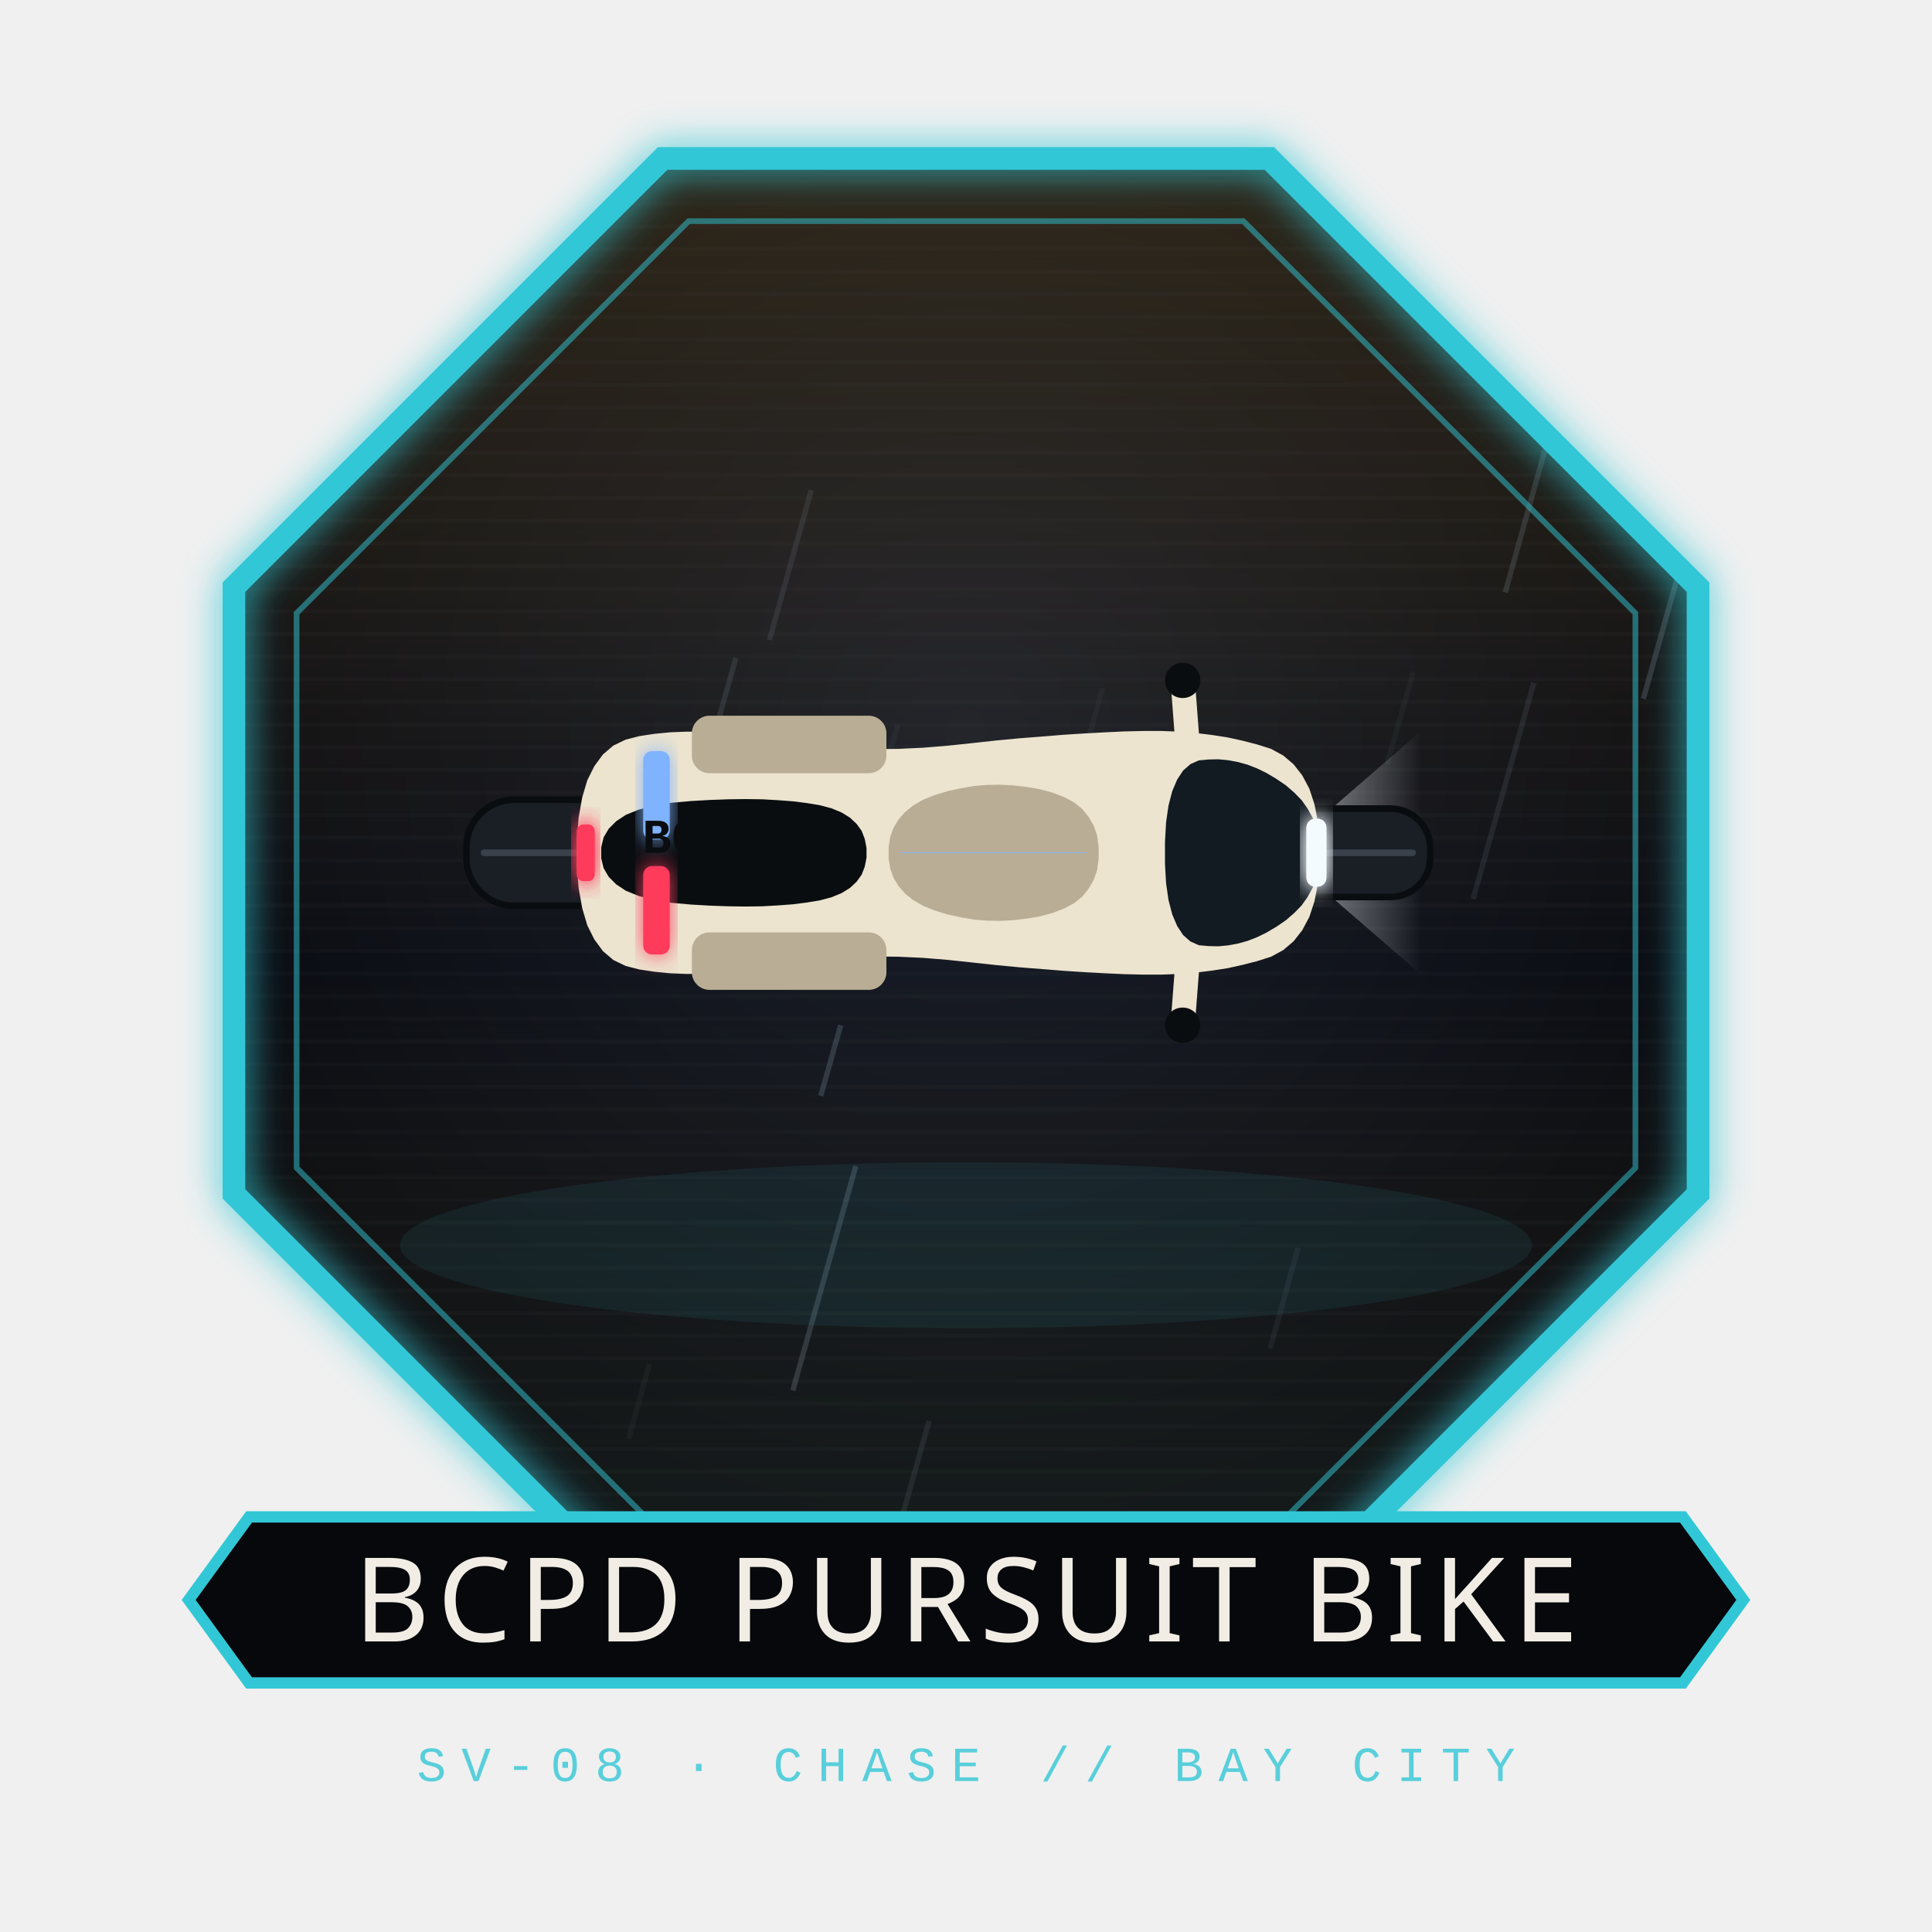
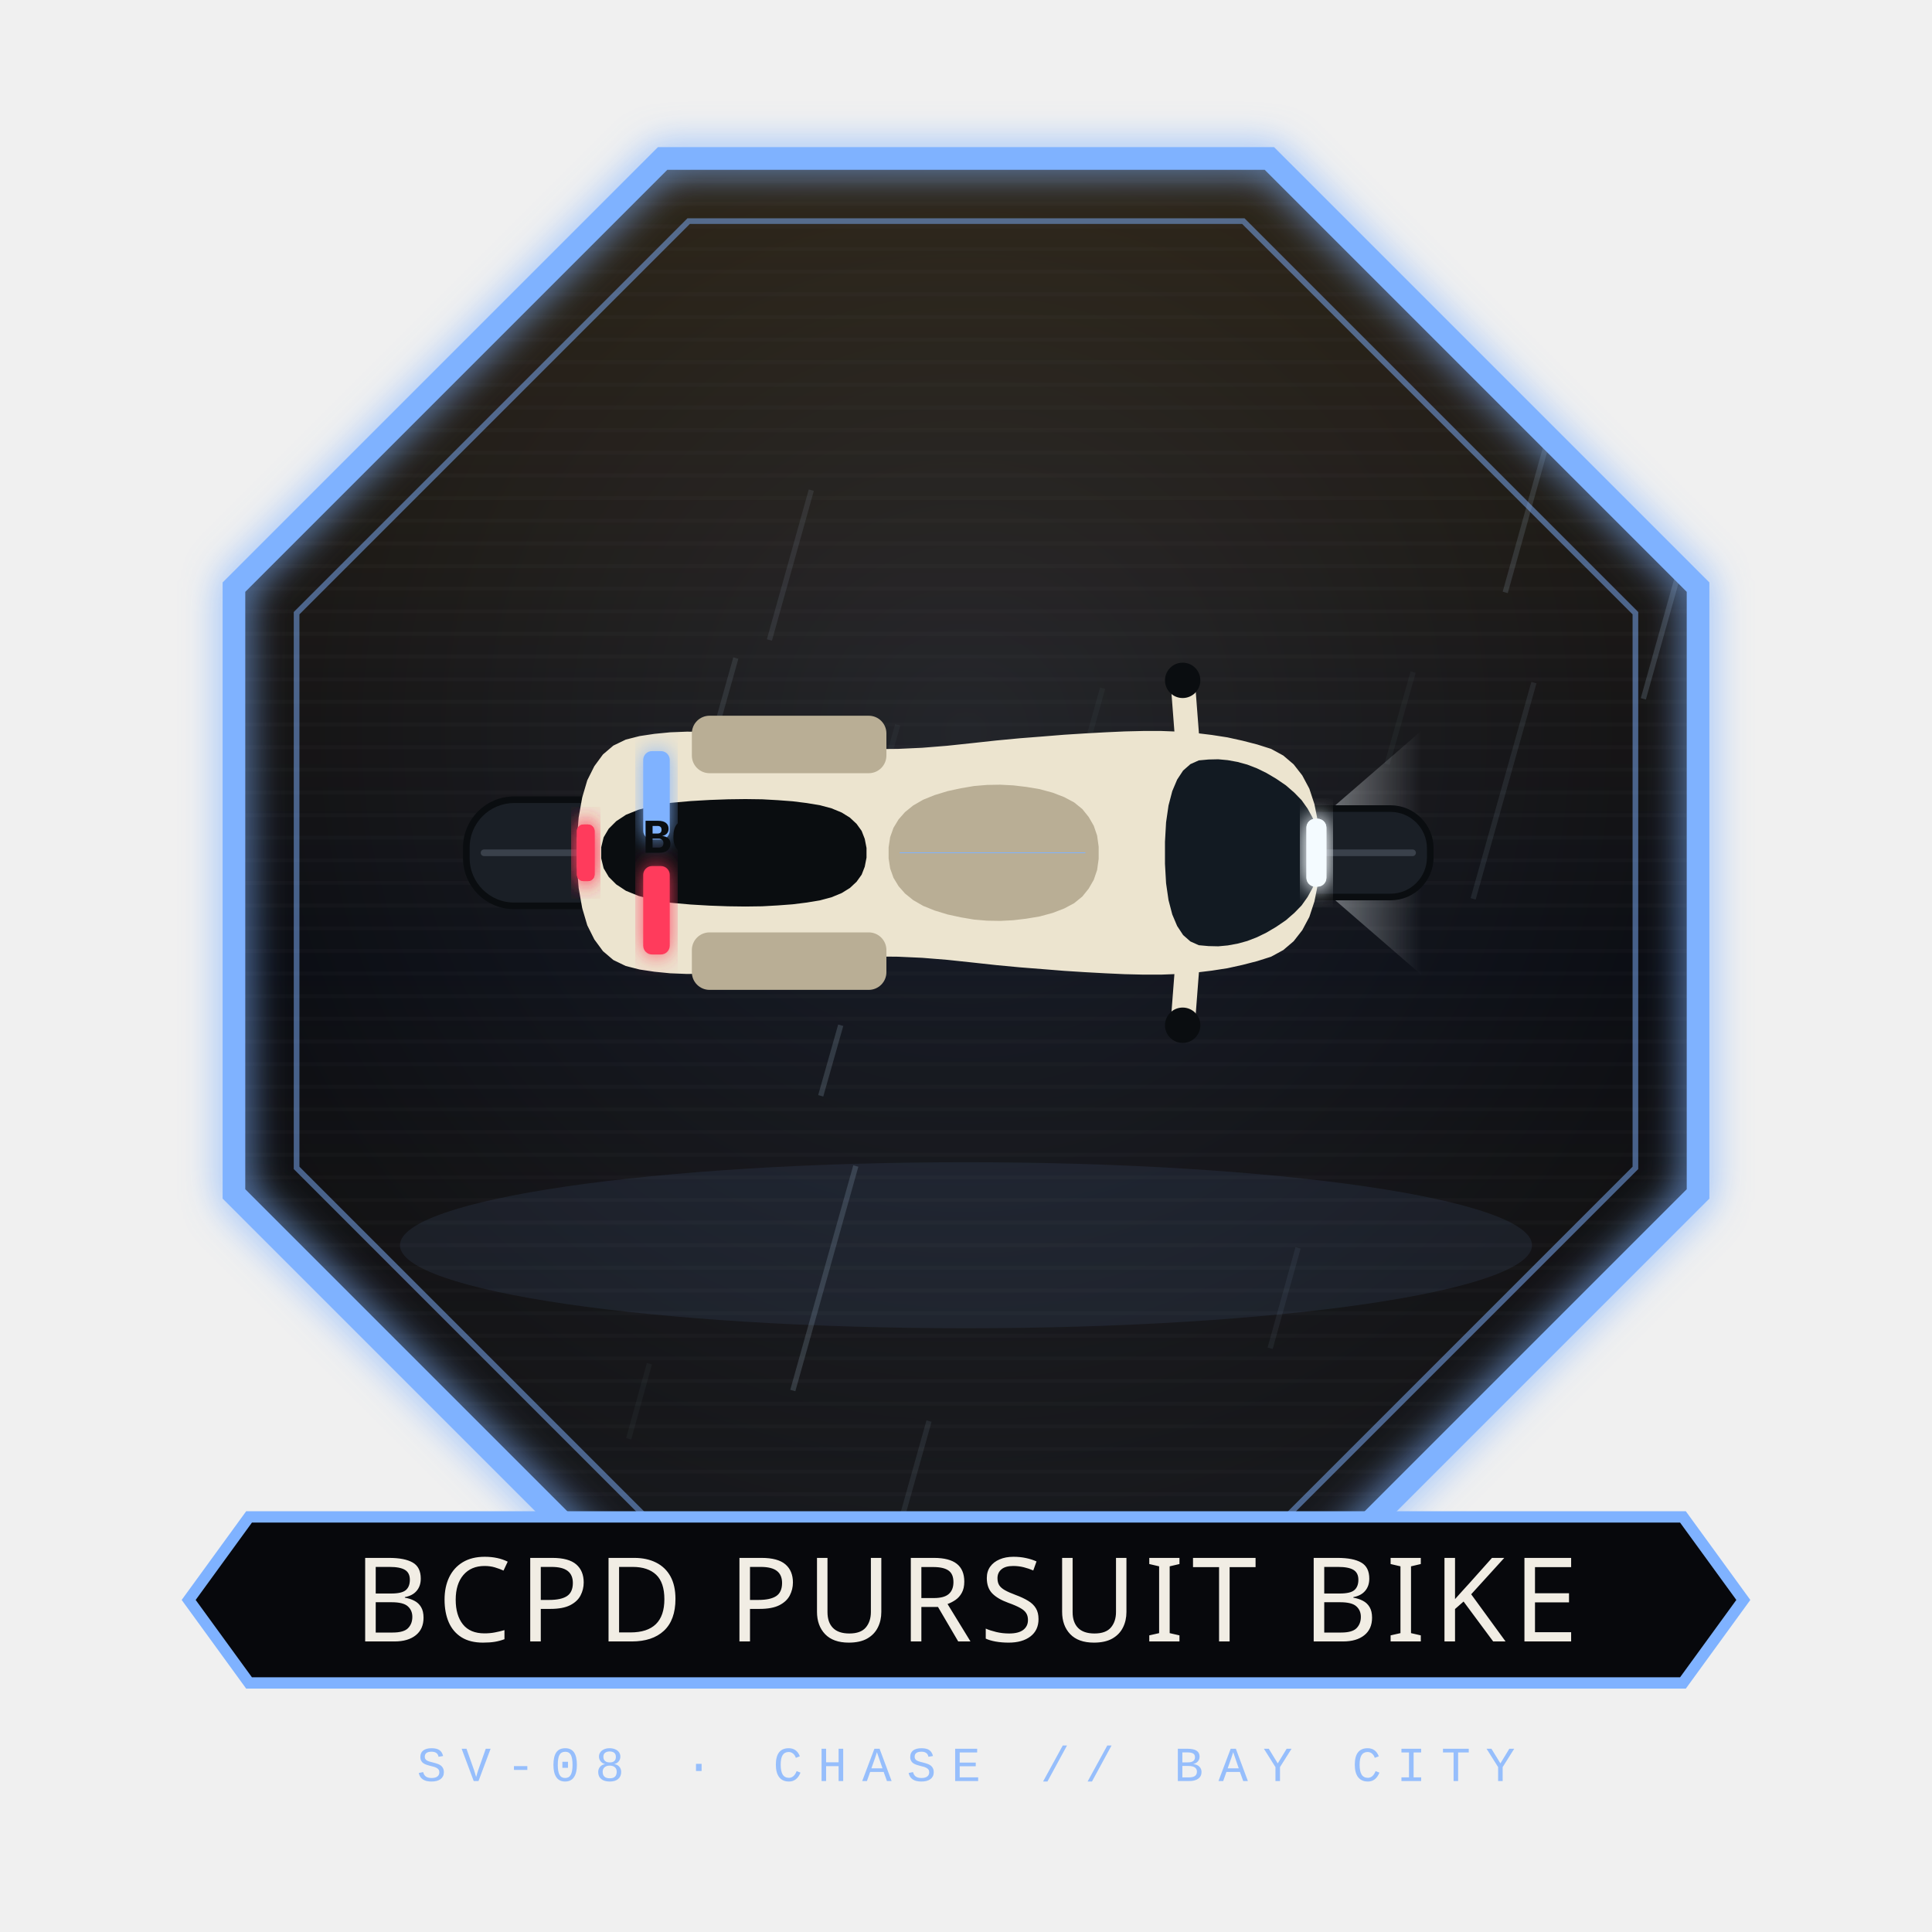
<svg xmlns="http://www.w3.org/2000/svg" viewBox="0 0 512 512" width="512" height="512">
  <defs>
    <filter id="blur">
      <feGaussianBlur stdDeviation="5" />
    </filter>
    <linearGradient id="beam" x1="0" y1="1" x2="0" y2="0">
      <stop offset="0" stop-color="#f4fbff" stop-opacity=".55" />
      <stop offset="1" stop-color="#f4fbff" stop-opacity="0" />
    </linearGradient>
    <radialGradient id="bg" cx="50%" cy="38%" r="70%">
      <stop offset="0" stop-color="#1a1f2b" />
      <stop offset=".55" stop-color="#0b0d13" />
      <stop offset="1" stop-color="#030305" />
    </radialGradient>
    <linearGradient id="haze" x1="0" y1="0" x2="0" y2="1">
      <stop offset="0" stop-color="#ffb020" stop-opacity=".16" />
      <stop offset=".5" stop-color="#ffb020" stop-opacity="0" />
-       <stop offset="1" stop-color="#32c7d6" stop-opacity=".14" />
+       <stop offset="1" stop-color="#7fb2ff" stop-opacity=".14" />
    </linearGradient>
    <filter id="glow" x="-30%" y="-30%" width="160%" height="160%">
      <feGaussianBlur stdDeviation="5" result="b" />
      <feMerge>
        <feMergeNode in="b" />
        <feMergeNode in="SourceGraphic" />
      </feMerge>
    </filter>
    <filter id="soft" x="-30%" y="-30%" width="160%" height="160%">
      <feGaussianBlur stdDeviation="2.2" result="b" />
      <feMerge>
        <feMergeNode in="b" />
        <feMergeNode in="b" />
        <feMergeNode in="SourceGraphic" />
      </feMerge>
    </filter>
    <clipPath id="clip">
      <polygon points="450.0,316.4 336.4,430.0 175.6,430.0 62.0,316.4 62.0,155.6 175.6,42.0 336.4,42.0 450.0,155.6" />
    </clipPath>
-     <style>.g{fill:#0d1018;stroke:#32c7d6;stroke-width:4.5;stroke-linejoin:round;stroke-linecap:round}.s{fill:none;stroke:#32c7d6;stroke-width:4.5;stroke-linejoin:round;stroke-linecap:round}.f{fill:#32c7d6;stroke:none}.d{fill:none;stroke:#32c7d6;stroke-width:2;opacity:.55;stroke-linecap:round}</style>
+     <style>.g{fill:#0d1018;stroke:#7fb2ff;stroke-width:4.5;stroke-linejoin:round;stroke-linecap:round}.s{fill:none;stroke:#7fb2ff;stroke-width:4.5;stroke-linejoin:round;stroke-linecap:round}.f{fill:#7fb2ff;stroke:none}.d{fill:none;stroke:#7fb2ff;stroke-width:2;opacity:.55;stroke-linecap:round}</style>
  </defs>
  <g clip-path="url(#clip)">
    <rect width="512" height="512" fill="url(#bg)" />
    <rect width="512" height="512" fill="url(#haze)" />
    <g opacity=".5">
      <line x1="0" y1="6" x2="512" y2="6" stroke="#ffffff" stroke-width="1" opacity=".035" />
      <line x1="0" y1="12" x2="512" y2="12" stroke="#ffffff" stroke-width="1" opacity=".035" />
      <line x1="0" y1="18" x2="512" y2="18" stroke="#ffffff" stroke-width="1" opacity=".035" />
      <line x1="0" y1="24" x2="512" y2="24" stroke="#ffffff" stroke-width="1" opacity=".035" />
      <line x1="0" y1="30" x2="512" y2="30" stroke="#ffffff" stroke-width="1" opacity=".035" />
      <line x1="0" y1="36" x2="512" y2="36" stroke="#ffffff" stroke-width="1" opacity=".035" />
      <line x1="0" y1="42" x2="512" y2="42" stroke="#ffffff" stroke-width="1" opacity=".035" />
      <line x1="0" y1="48" x2="512" y2="48" stroke="#ffffff" stroke-width="1" opacity=".035" />
      <line x1="0" y1="54" x2="512" y2="54" stroke="#ffffff" stroke-width="1" opacity=".035" />
      <line x1="0" y1="60" x2="512" y2="60" stroke="#ffffff" stroke-width="1" opacity=".035" />
      <line x1="0" y1="66" x2="512" y2="66" stroke="#ffffff" stroke-width="1" opacity=".035" />
      <line x1="0" y1="72" x2="512" y2="72" stroke="#ffffff" stroke-width="1" opacity=".035" />
      <line x1="0" y1="78" x2="512" y2="78" stroke="#ffffff" stroke-width="1" opacity=".035" />
      <line x1="0" y1="84" x2="512" y2="84" stroke="#ffffff" stroke-width="1" opacity=".035" />
      <line x1="0" y1="90" x2="512" y2="90" stroke="#ffffff" stroke-width="1" opacity=".035" />
      <line x1="0" y1="96" x2="512" y2="96" stroke="#ffffff" stroke-width="1" opacity=".035" />
      <line x1="0" y1="102" x2="512" y2="102" stroke="#ffffff" stroke-width="1" opacity=".035" />
      <line x1="0" y1="108" x2="512" y2="108" stroke="#ffffff" stroke-width="1" opacity=".035" />
      <line x1="0" y1="114" x2="512" y2="114" stroke="#ffffff" stroke-width="1" opacity=".035" />
      <line x1="0" y1="120" x2="512" y2="120" stroke="#ffffff" stroke-width="1" opacity=".035" />
      <line x1="0" y1="126" x2="512" y2="126" stroke="#ffffff" stroke-width="1" opacity=".035" />
      <line x1="0" y1="132" x2="512" y2="132" stroke="#ffffff" stroke-width="1" opacity=".035" />
      <line x1="0" y1="138" x2="512" y2="138" stroke="#ffffff" stroke-width="1" opacity=".035" />
      <line x1="0" y1="144" x2="512" y2="144" stroke="#ffffff" stroke-width="1" opacity=".035" />
      <line x1="0" y1="150" x2="512" y2="150" stroke="#ffffff" stroke-width="1" opacity=".035" />
      <line x1="0" y1="156" x2="512" y2="156" stroke="#ffffff" stroke-width="1" opacity=".035" />
      <line x1="0" y1="162" x2="512" y2="162" stroke="#ffffff" stroke-width="1" opacity=".035" />
      <line x1="0" y1="168" x2="512" y2="168" stroke="#ffffff" stroke-width="1" opacity=".035" />
      <line x1="0" y1="174" x2="512" y2="174" stroke="#ffffff" stroke-width="1" opacity=".035" />
      <line x1="0" y1="180" x2="512" y2="180" stroke="#ffffff" stroke-width="1" opacity=".035" />
      <line x1="0" y1="186" x2="512" y2="186" stroke="#ffffff" stroke-width="1" opacity=".035" />
      <line x1="0" y1="192" x2="512" y2="192" stroke="#ffffff" stroke-width="1" opacity=".035" />
      <line x1="0" y1="198" x2="512" y2="198" stroke="#ffffff" stroke-width="1" opacity=".035" />
      <line x1="0" y1="204" x2="512" y2="204" stroke="#ffffff" stroke-width="1" opacity=".035" />
      <line x1="0" y1="210" x2="512" y2="210" stroke="#ffffff" stroke-width="1" opacity=".035" />
      <line x1="0" y1="216" x2="512" y2="216" stroke="#ffffff" stroke-width="1" opacity=".035" />
      <line x1="0" y1="222" x2="512" y2="222" stroke="#ffffff" stroke-width="1" opacity=".035" />
      <line x1="0" y1="228" x2="512" y2="228" stroke="#ffffff" stroke-width="1" opacity=".035" />
      <line x1="0" y1="234" x2="512" y2="234" stroke="#ffffff" stroke-width="1" opacity=".035" />
      <line x1="0" y1="240" x2="512" y2="240" stroke="#ffffff" stroke-width="1" opacity=".035" />
      <line x1="0" y1="246" x2="512" y2="246" stroke="#ffffff" stroke-width="1" opacity=".035" />
      <line x1="0" y1="252" x2="512" y2="252" stroke="#ffffff" stroke-width="1" opacity=".035" />
      <line x1="0" y1="258" x2="512" y2="258" stroke="#ffffff" stroke-width="1" opacity=".035" />
      <line x1="0" y1="264" x2="512" y2="264" stroke="#ffffff" stroke-width="1" opacity=".035" />
      <line x1="0" y1="270" x2="512" y2="270" stroke="#ffffff" stroke-width="1" opacity=".035" />
      <line x1="0" y1="276" x2="512" y2="276" stroke="#ffffff" stroke-width="1" opacity=".035" />
      <line x1="0" y1="282" x2="512" y2="282" stroke="#ffffff" stroke-width="1" opacity=".035" />
      <line x1="0" y1="288" x2="512" y2="288" stroke="#ffffff" stroke-width="1" opacity=".035" />
      <line x1="0" y1="294" x2="512" y2="294" stroke="#ffffff" stroke-width="1" opacity=".035" />
      <line x1="0" y1="300" x2="512" y2="300" stroke="#ffffff" stroke-width="1" opacity=".035" />
      <line x1="0" y1="306" x2="512" y2="306" stroke="#ffffff" stroke-width="1" opacity=".035" />
      <line x1="0" y1="312" x2="512" y2="312" stroke="#ffffff" stroke-width="1" opacity=".035" />
      <line x1="0" y1="318" x2="512" y2="318" stroke="#ffffff" stroke-width="1" opacity=".035" />
      <line x1="0" y1="324" x2="512" y2="324" stroke="#ffffff" stroke-width="1" opacity=".035" />
      <line x1="0" y1="330" x2="512" y2="330" stroke="#ffffff" stroke-width="1" opacity=".035" />
      <line x1="0" y1="336" x2="512" y2="336" stroke="#ffffff" stroke-width="1" opacity=".035" />
      <line x1="0" y1="342" x2="512" y2="342" stroke="#ffffff" stroke-width="1" opacity=".035" />
      <line x1="0" y1="348" x2="512" y2="348" stroke="#ffffff" stroke-width="1" opacity=".035" />
      <line x1="0" y1="354" x2="512" y2="354" stroke="#ffffff" stroke-width="1" opacity=".035" />
      <line x1="0" y1="360" x2="512" y2="360" stroke="#ffffff" stroke-width="1" opacity=".035" />
      <line x1="0" y1="366" x2="512" y2="366" stroke="#ffffff" stroke-width="1" opacity=".035" />
      <line x1="0" y1="372" x2="512" y2="372" stroke="#ffffff" stroke-width="1" opacity=".035" />
      <line x1="0" y1="378" x2="512" y2="378" stroke="#ffffff" stroke-width="1" opacity=".035" />
      <line x1="0" y1="384" x2="512" y2="384" stroke="#ffffff" stroke-width="1" opacity=".035" />
      <line x1="0" y1="390" x2="512" y2="390" stroke="#ffffff" stroke-width="1" opacity=".035" />
      <line x1="0" y1="396" x2="512" y2="396" stroke="#ffffff" stroke-width="1" opacity=".035" />
      <line x1="0" y1="402" x2="512" y2="402" stroke="#ffffff" stroke-width="1" opacity=".035" />
      <line x1="0" y1="408" x2="512" y2="408" stroke="#ffffff" stroke-width="1" opacity=".035" />
      <line x1="0" y1="414" x2="512" y2="414" stroke="#ffffff" stroke-width="1" opacity=".035" />
      <line x1="0" y1="420" x2="512" y2="420" stroke="#ffffff" stroke-width="1" opacity=".035" />
      <line x1="0" y1="426" x2="512" y2="426" stroke="#ffffff" stroke-width="1" opacity=".035" />
      <line x1="0" y1="432" x2="512" y2="432" stroke="#ffffff" stroke-width="1" opacity=".035" />
      <line x1="0" y1="438" x2="512" y2="438" stroke="#ffffff" stroke-width="1" opacity=".035" />
      <line x1="0" y1="444" x2="512" y2="444" stroke="#ffffff" stroke-width="1" opacity=".035" />
      <line x1="0" y1="450" x2="512" y2="450" stroke="#ffffff" stroke-width="1" opacity=".035" />
      <line x1="0" y1="456" x2="512" y2="456" stroke="#ffffff" stroke-width="1" opacity=".035" />
      <line x1="0" y1="462" x2="512" y2="462" stroke="#ffffff" stroke-width="1" opacity=".035" />
      <line x1="0" y1="468" x2="512" y2="468" stroke="#ffffff" stroke-width="1" opacity=".035" />
      <line x1="0" y1="474" x2="512" y2="474" stroke="#ffffff" stroke-width="1" opacity=".035" />
      <line x1="0" y1="480" x2="512" y2="480" stroke="#ffffff" stroke-width="1" opacity=".035" />
      <line x1="0" y1="486" x2="512" y2="486" stroke="#ffffff" stroke-width="1" opacity=".035" />
      <line x1="0" y1="492" x2="512" y2="492" stroke="#ffffff" stroke-width="1" opacity=".035" />
      <line x1="0" y1="498" x2="512" y2="498" stroke="#ffffff" stroke-width="1" opacity=".035" />
      <line x1="0" y1="504" x2="512" y2="504" stroke="#ffffff" stroke-width="1" opacity=".035" />
      <line x1="0" y1="510" x2="512" y2="510" stroke="#ffffff" stroke-width="1" opacity=".035" />
    </g>
    <line x1="374.5" y1="178.1" x2="367.6" y2="202.5" stroke="#9fb6c8" stroke-width="1.4" opacity="0.05" />
    <line x1="237.9" y1="192.1" x2="230.4" y2="218.8" stroke="#9fb6c8" stroke-width="1.4" opacity="0.05" />
    <line x1="474.9" y1="495.3" x2="468.4" y2="518.5" stroke="#9fb6c8" stroke-width="1.4" opacity="0.17" />
    <line x1="450.1" y1="133.1" x2="435.5" y2="185.2" stroke="#9fb6c8" stroke-width="1.4" opacity="0.21" />
    <line x1="392.3" y1="449.3" x2="385.8" y2="472.4" stroke="#9fb6c8" stroke-width="1.4" opacity="0.17" />
    <line x1="-3.4" y1="463.7" x2="-16.9" y2="511.9" stroke="#9fb6c8" stroke-width="1.4" opacity="0.11" />
    <line x1="534.7" y1="490.0" x2="526.5" y2="519.2" stroke="#9fb6c8" stroke-width="1.4" opacity="0.13" />
    <line x1="215.0" y1="129.9" x2="203.9" y2="169.6" stroke="#9fb6c8" stroke-width="1.4" opacity="0.12" />
    <line x1="307.3" y1="-9.9" x2="296.2" y2="30.0" stroke="#9fb6c8" stroke-width="1.4" opacity="0.08" />
    <line x1="481.2" y1="457.2" x2="469.5" y2="499.1" stroke="#9fb6c8" stroke-width="1.4" opacity="0.12" />
    <line x1="-11.2" y1="30.3" x2="-23.6" y2="74.5" stroke="#9fb6c8" stroke-width="1.4" opacity="0.19" />
    <line x1="542.8" y1="-14.2" x2="535.9" y2="10.3" stroke="#9fb6c8" stroke-width="1.4" opacity="0.13" />
    <line x1="64.2" y1="80.1" x2="56.5" y2="107.7" stroke="#9fb6c8" stroke-width="1.4" opacity="0.14" />
    <line x1="375.5" y1="507.2" x2="360.1" y2="562.1" stroke="#9fb6c8" stroke-width="1.4" opacity="0.07" />
    <line x1="222.8" y1="271.7" x2="217.5" y2="290.4" stroke="#9fb6c8" stroke-width="1.4" opacity="0.21" />
    <line x1="343.5" y1="415.5" x2="335.4" y2="444.5" stroke="#9fb6c8" stroke-width="1.4" opacity="0.07" />
    <line x1="-39.7" y1="305.0" x2="-52.3" y2="350.1" stroke="#9fb6c8" stroke-width="1.4" opacity="0.11" />
    <line x1="246.2" y1="376.6" x2="234.7" y2="417.6" stroke="#9fb6c8" stroke-width="1.4" opacity="0.11" />
    <line x1="419.4" y1="96.5" x2="412.6" y2="120.7" stroke="#9fb6c8" stroke-width="1.4" opacity="0.17" />
    <line x1="406.5" y1="180.9" x2="390.4" y2="238.2" stroke="#9fb6c8" stroke-width="1.4" opacity="0.11" />
    <line x1="431.0" y1="-1.2" x2="416.2" y2="51.4" stroke="#9fb6c8" stroke-width="1.4" opacity="0.12" />
    <line x1="292.2" y1="182.4" x2="280.1" y2="225.7" stroke="#9fb6c8" stroke-width="1.4" opacity="0.05" />
    <line x1="65.2" y1="360.3" x2="57.9" y2="386.4" stroke="#9fb6c8" stroke-width="1.4" opacity="0.14" />
    <line x1="414.1" y1="102.5" x2="398.9" y2="157.0" stroke="#9fb6c8" stroke-width="1.4" opacity="0.17" />
    <line x1="172.1" y1="361.4" x2="166.6" y2="381.3" stroke="#9fb6c8" stroke-width="1.4" opacity="0.05" />
    <line x1="344.0" y1="330.7" x2="336.6" y2="357.3" stroke="#9fb6c8" stroke-width="1.4" opacity="0.08" />
    <line x1="462.4" y1="384.4" x2="449.3" y2="431.3" stroke="#9fb6c8" stroke-width="1.4" opacity="0.09" />
    <line x1="-36.4" y1="68.3" x2="-49.1" y2="113.5" stroke="#9fb6c8" stroke-width="1.4" opacity="0.06" />
    <line x1="484.3" y1="216.3" x2="475.6" y2="247.2" stroke="#9fb6c8" stroke-width="1.4" opacity="0.19" />
    <line x1="463.3" y1="404.6" x2="451.4" y2="447.2" stroke="#9fb6c8" stroke-width="1.4" opacity="0.20" />
    <line x1="195.0" y1="174.4" x2="183.6" y2="215.0" stroke="#9fb6c8" stroke-width="1.4" opacity="0.13" />
    <line x1="226.8" y1="309.0" x2="210.1" y2="368.5" stroke="#9fb6c8" stroke-width="1.4" opacity="0.21" />
    <line x1="4.2" y1="247.6" x2="-10.2" y2="299.1" stroke="#9fb6c8" stroke-width="1.4" opacity="0.10" />
    <line x1="23.2" y1="295.9" x2="17.7" y2="315.7" stroke="#9fb6c8" stroke-width="1.4" opacity="0.08" />
-     <ellipse cx="256" cy="330" rx="150" ry="22" fill="#32c7d6" opacity=".08" />
+     <ellipse cx="256" cy="330" rx="150" ry="22" fill="#7fb2ff" opacity=".08" />
  </g>
-   <polygon points="450.0,316.4 336.4,430.0 175.6,430.0 62.0,316.4 62.0,155.6 175.6,42.0 336.4,42.0 450.0,155.6" fill="none" stroke="#32c7d6" stroke-width="6" filter="url(#glow)" />
-   <polygon points="433.4,309.5 329.5,413.4 182.5,413.4 78.6,309.5 78.6,162.5 182.5,58.6 329.5,58.6 433.4,162.5" fill="none" stroke="#32c7d6" stroke-width="1.5" opacity=".5" />
+   <polygon points="450.0,316.4 336.4,430.0 175.6,430.0 62.0,316.4 62.0,155.6 175.6,42.0 336.4,42.0 450.0,155.6" fill="none" stroke="#7fb2ff" stroke-width="6" filter="url(#glow)" />
+   <polygon points="433.4,309.5 329.5,413.4 182.5,413.4 78.6,309.5 78.6,162.5 182.5,58.6 329.5,58.6 433.4,162.5" fill="none" stroke="#7fb2ff" stroke-width="1.5" opacity=".5" />
  <g transform="translate(256 226) scale(1.0)">
    <g transform="rotate(90) scale(0.5859) translate(-128.0 -256.0)">
      <path d="M112.6,96.0 L143.4,96.0 L128.0,49.9 L72.7,49.9 Z" fill="url(#beam)" opacity=".8" />
      <path d="M112.6,96.0 L143.4,96.0 L183.3,49.9 L128.0,49.9 Z" fill="url(#beam)" opacity=".8" />
      <rect x="108.0" y="46.0" width="40.0" height="112.0" rx="18.0" fill="#1a1f26" stroke="#0a0d10" stroke-width="3" />
      <line x1="128.0" y1="54.0" x2="128.0" y2="150.0" stroke="#3a414b" stroke-width="3.0" stroke-linecap="round" />
      <rect x="104.0" y="362.0" width="48.0" height="120.0" rx="21.6" fill="#1a1f26" stroke="#0a0d10" stroke-width="3" />
      <line x1="128.0" y1="370.0" x2="128.0" y2="474.0" stroke="#3a414b" stroke-width="3.0" stroke-linecap="round" />
      <path d="M175.0,118.0 L177.0,124.3 L178.7,130.9 L180.2,137.7 L181.3,144.8 L182.2,152.2 L182.8,159.8 L183.1,167.7 L183.1,175.8 L182.9,184.2 L182.5,193.0 L182.0,202.1 L181.4,211.6 L180.6,221.5 L179.8,231.7 L178.8,242.3 L177.6,253.3 L176.4,264.6 L175.5,275.8 L175.0,286.7 L174.9,297.4 L175.1,307.9 L175.8,318.2 L176.8,328.3 L178.1,338.1 L179.9,347.8 L181.2,357.0 L182.2,365.9 L182.7,374.2 L182.8,382.2 L182.5,389.8 L181.8,396.9 L180.8,403.6 L179.2,409.9 L176.5,415.5 L172.5,420.2 L167.2,424.1 L160.8,427.3 L153.0,429.6 L144.0,431.2 L133.8,432.0 L122.2,432.0 L112.0,431.2 L103.0,429.6 L95.2,427.3 L88.8,424.1 L83.5,420.2 L79.5,415.5 L76.8,409.9 L75.2,403.6 L74.2,396.9 L73.5,389.8 L73.2,382.2 L73.3,374.2 L73.8,365.9 L74.8,357.0 L76.1,347.8 L77.9,338.1 L79.2,328.3 L80.2,318.2 L80.9,307.9 L81.1,297.4 L81.0,286.7 L80.5,275.8 L79.6,264.6 L78.4,253.3 L77.2,242.3 L76.2,231.7 L75.4,221.5 L74.6,211.6 L74.0,202.1 L73.5,193.0 L73.1,184.2 L72.9,175.8 L72.9,167.7 L73.2,159.8 L73.8,152.2 L74.7,144.8 L75.8,137.7 L77.3,130.9 L79.0,124.3 L81.0,118.0 L84.0,112.5 L88.0,107.8 L93.0,103.9 L99.0,100.7 L106.0,98.4 L114.0,96.8 L123.0,96.0 L133.0,96.0 L142.0,96.8 L150.0,98.4 L157.0,100.7 L163.0,103.9 L168.0,107.8 L172.0,112.5 Z" fill="#ece4cf" />
      <line x1="50.0" y1="158.0" x2="128.0" y2="152.0" stroke="#ece4cf" stroke-width="11.0" stroke-linecap="round" />
      <line x1="206.0" y1="158.0" x2="128.0" y2="152.0" stroke="#ece4cf" stroke-width="11.0" stroke-linecap="round" />
      <path d="M155.2,216.8 L156.8,222.7 L157.8,228.7 L158.5,234.6 L158.8,240.5 L158.7,246.5 L158.2,252.4 L157.2,258.3 L155.9,264.3 L154.1,270.2 L152.0,275.4 L149.4,279.9 L146.4,283.6 L143.1,286.5 L139.3,288.8 L135.1,290.3 L130.5,291.0 L125.5,291.0 L120.9,290.3 L116.7,288.8 L112.9,286.5 L109.6,283.6 L106.6,279.9 L104.0,275.4 L101.9,270.2 L100.1,264.3 L98.8,258.3 L97.8,252.4 L97.3,246.5 L97.2,240.5 L97.5,234.6 L98.2,228.7 L99.2,222.7 L100.8,216.8 L102.8,211.6 L105.2,207.1 L108.2,203.4 L111.8,200.5 L115.8,198.2 L120.2,196.7 L125.2,196.0 L130.8,196.0 L135.8,196.7 L140.2,198.2 L144.2,200.5 L147.8,203.4 L150.8,207.1 L153.2,211.6 Z" fill="#b9ae95" />
      <path d="M149.5,322.0 L150.5,328.0 L151.3,334.4 L151.8,341.1 L152.2,348.2 L152.3,355.8 L152.2,363.6 L151.9,371.9 L151.4,380.5 L150.6,389.5 L149.3,397.4 L147.5,404.1 L145.2,409.8 L142.3,414.2 L138.9,417.6 L135.0,419.9 L130.5,421.0 L125.5,421.0 L121.0,419.9 L117.1,417.6 L113.7,414.2 L110.8,409.8 L108.5,404.1 L106.7,397.4 L105.4,389.5 L104.6,380.5 L104.1,371.9 L103.8,363.6 L103.7,355.8 L103.8,348.2 L104.2,341.1 L104.7,334.4 L105.5,328.0 L106.5,322.0 L107.9,316.8 L109.8,312.2 L112.1,308.5 L114.9,305.5 L118.1,303.2 L121.7,301.8 L125.8,301.0 L130.2,301.0 L134.3,301.8 L137.9,303.2 L141.1,305.5 L143.9,308.5 L146.2,312.2 L148.1,316.8 Z" fill="#0a0d10" />
      <rect x="66.0" y="292.0" width="26.0" height="88.0" rx="8.0" fill="#b9ae95" />
      <rect x="164.0" y="292.0" width="26.0" height="88.0" rx="8.0" fill="#b9ae95" />
      <path d="M158.5,111.3 L161.5,115.7 L164.1,120.1 L166.2,124.4 L167.9,128.8 L169.1,133.2 L169.9,137.6 L170.3,141.9 L170.2,146.3 L169.8,150.7 L168.1,154.5 L165.2,157.8 L161.1,160.5 L155.9,162.7 L149.4,164.4 L141.8,165.5 L133.0,166.0 L123.0,166.0 L114.2,165.5 L106.6,164.4 L100.1,162.7 L94.9,160.5 L90.8,157.8 L87.9,154.5 L86.2,150.7 L85.8,146.3 L85.7,141.9 L86.1,137.6 L86.9,133.2 L88.1,128.8 L89.8,124.4 L91.9,120.1 L94.5,115.7 L97.5,111.3 L100.8,107.5 L104.2,104.2 L108.0,101.5 L112.0,99.3 L116.2,97.6 L120.8,96.5 L125.5,96.0 L130.5,96.0 L135.2,96.5 L139.8,97.6 L144.0,99.3 L148.0,101.5 L151.8,104.2 L155.2,107.5 Z" fill="#121a22" />
      <circle cx="50.0" cy="158.0" r="8.0" fill="#0a0d10" />
      <circle cx="206.0" cy="158.0" r="8.0" fill="#0a0d10" />
      <line x1="128.0" y1="206.0" x2="128.0" y2="282.0" stroke="#7fb2ff" stroke-width="8.0" stroke-linecap="round" filter="url(#glow)" />
      <rect x="82.0" y="390.0" width="40.0" height="12.0" rx="4.0" fill="#7fb2ff" filter="url(#glow)" />
      <rect x="134.0" y="390.0" width="40.0" height="12.0" rx="4.0" fill="#ff3b5c" filter="url(#glow)" />
      <text x="128.0" y="376.0" text-anchor="middle" font-family="Courier New,monospace" font-weight="700" font-size="22" fill="#0a0d10" transform="rotate(-90 128.0 376.0)">BCPD</text>
      <rect x="112.6" y="93.0" width="30.7" height="9.0" rx="4.0" fill="#f4fbff" filter="url(#glow)" />
      <rect x="112.6" y="93.0" width="30.7" height="9.0" rx="4.0" fill="#f4fbff" filter="url(#glow)" />
      <rect x="115.2" y="424.0" width="25.6" height="8.0" rx="3.0" fill="#ff3b5c" filter="url(#glow)" />
      <rect x="115.2" y="424.0" width="25.6" height="8.0" rx="3.0" fill="#ff3b5c" filter="url(#glow)" />
    </g>
  </g>
  <g>
-     <path d="M66,402 L446,402 L462,424 L446,446 L66,446 L50,424 Z" fill="#07080c" stroke="#32c7d6" stroke-width="3" />
+     <path d="M66,402 L446,402 L462,424 L446,446 L66,446 L50,424 Z" fill="#07080c" stroke="#7fb2ff" stroke-width="3" />
    <text x="256" y="435" text-anchor="middle" font-family="Bebas Neue, Oswald, Impact, 'Arial Narrow', sans-serif" font-size="31" letter-spacing="2" fill="#f1ede4">BCPD PURSUIT BIKE</text>
  </g>
-   <text x="256" y="472" text-anchor="middle" font-family="Courier New, monospace" font-size="13" letter-spacing="4" fill="#32c7d6" opacity=".8">SV-08 · CHASE // BAY CITY</text>
+   <text x="256" y="472" text-anchor="middle" font-family="Courier New, monospace" font-size="13" letter-spacing="4" fill="#7fb2ff" opacity=".8">SV-08 · CHASE // BAY CITY</text>
</svg>
